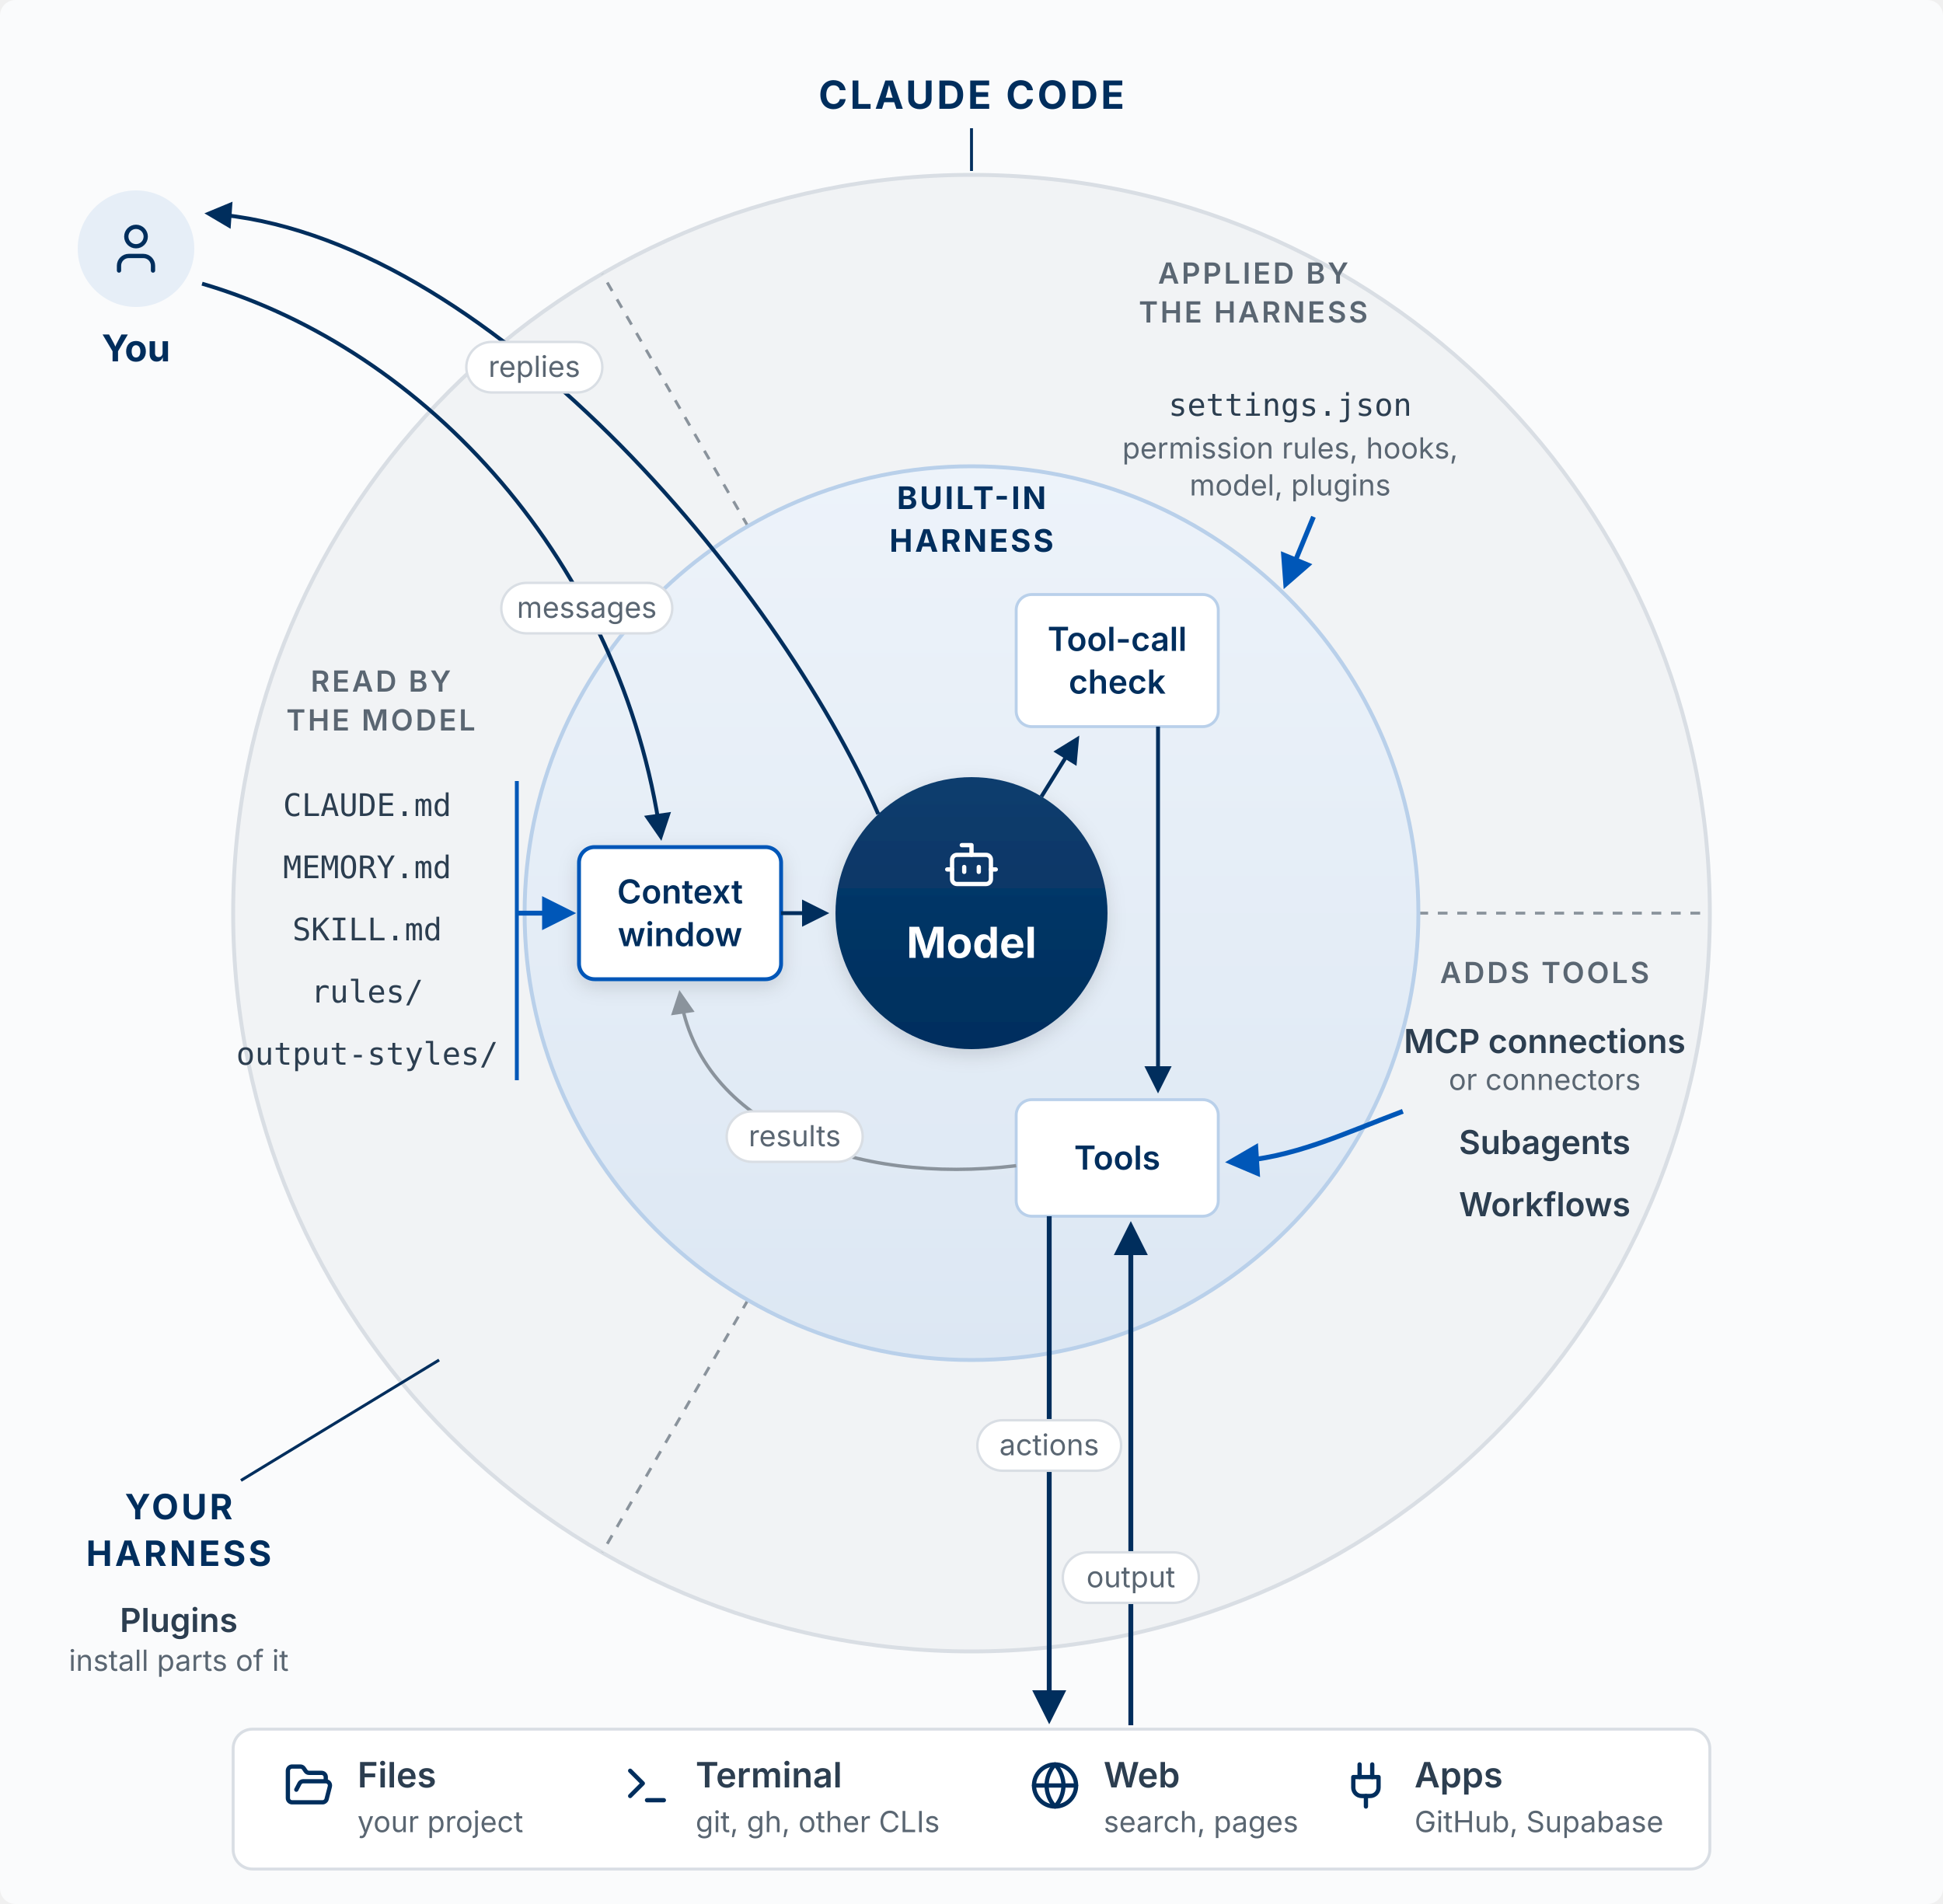
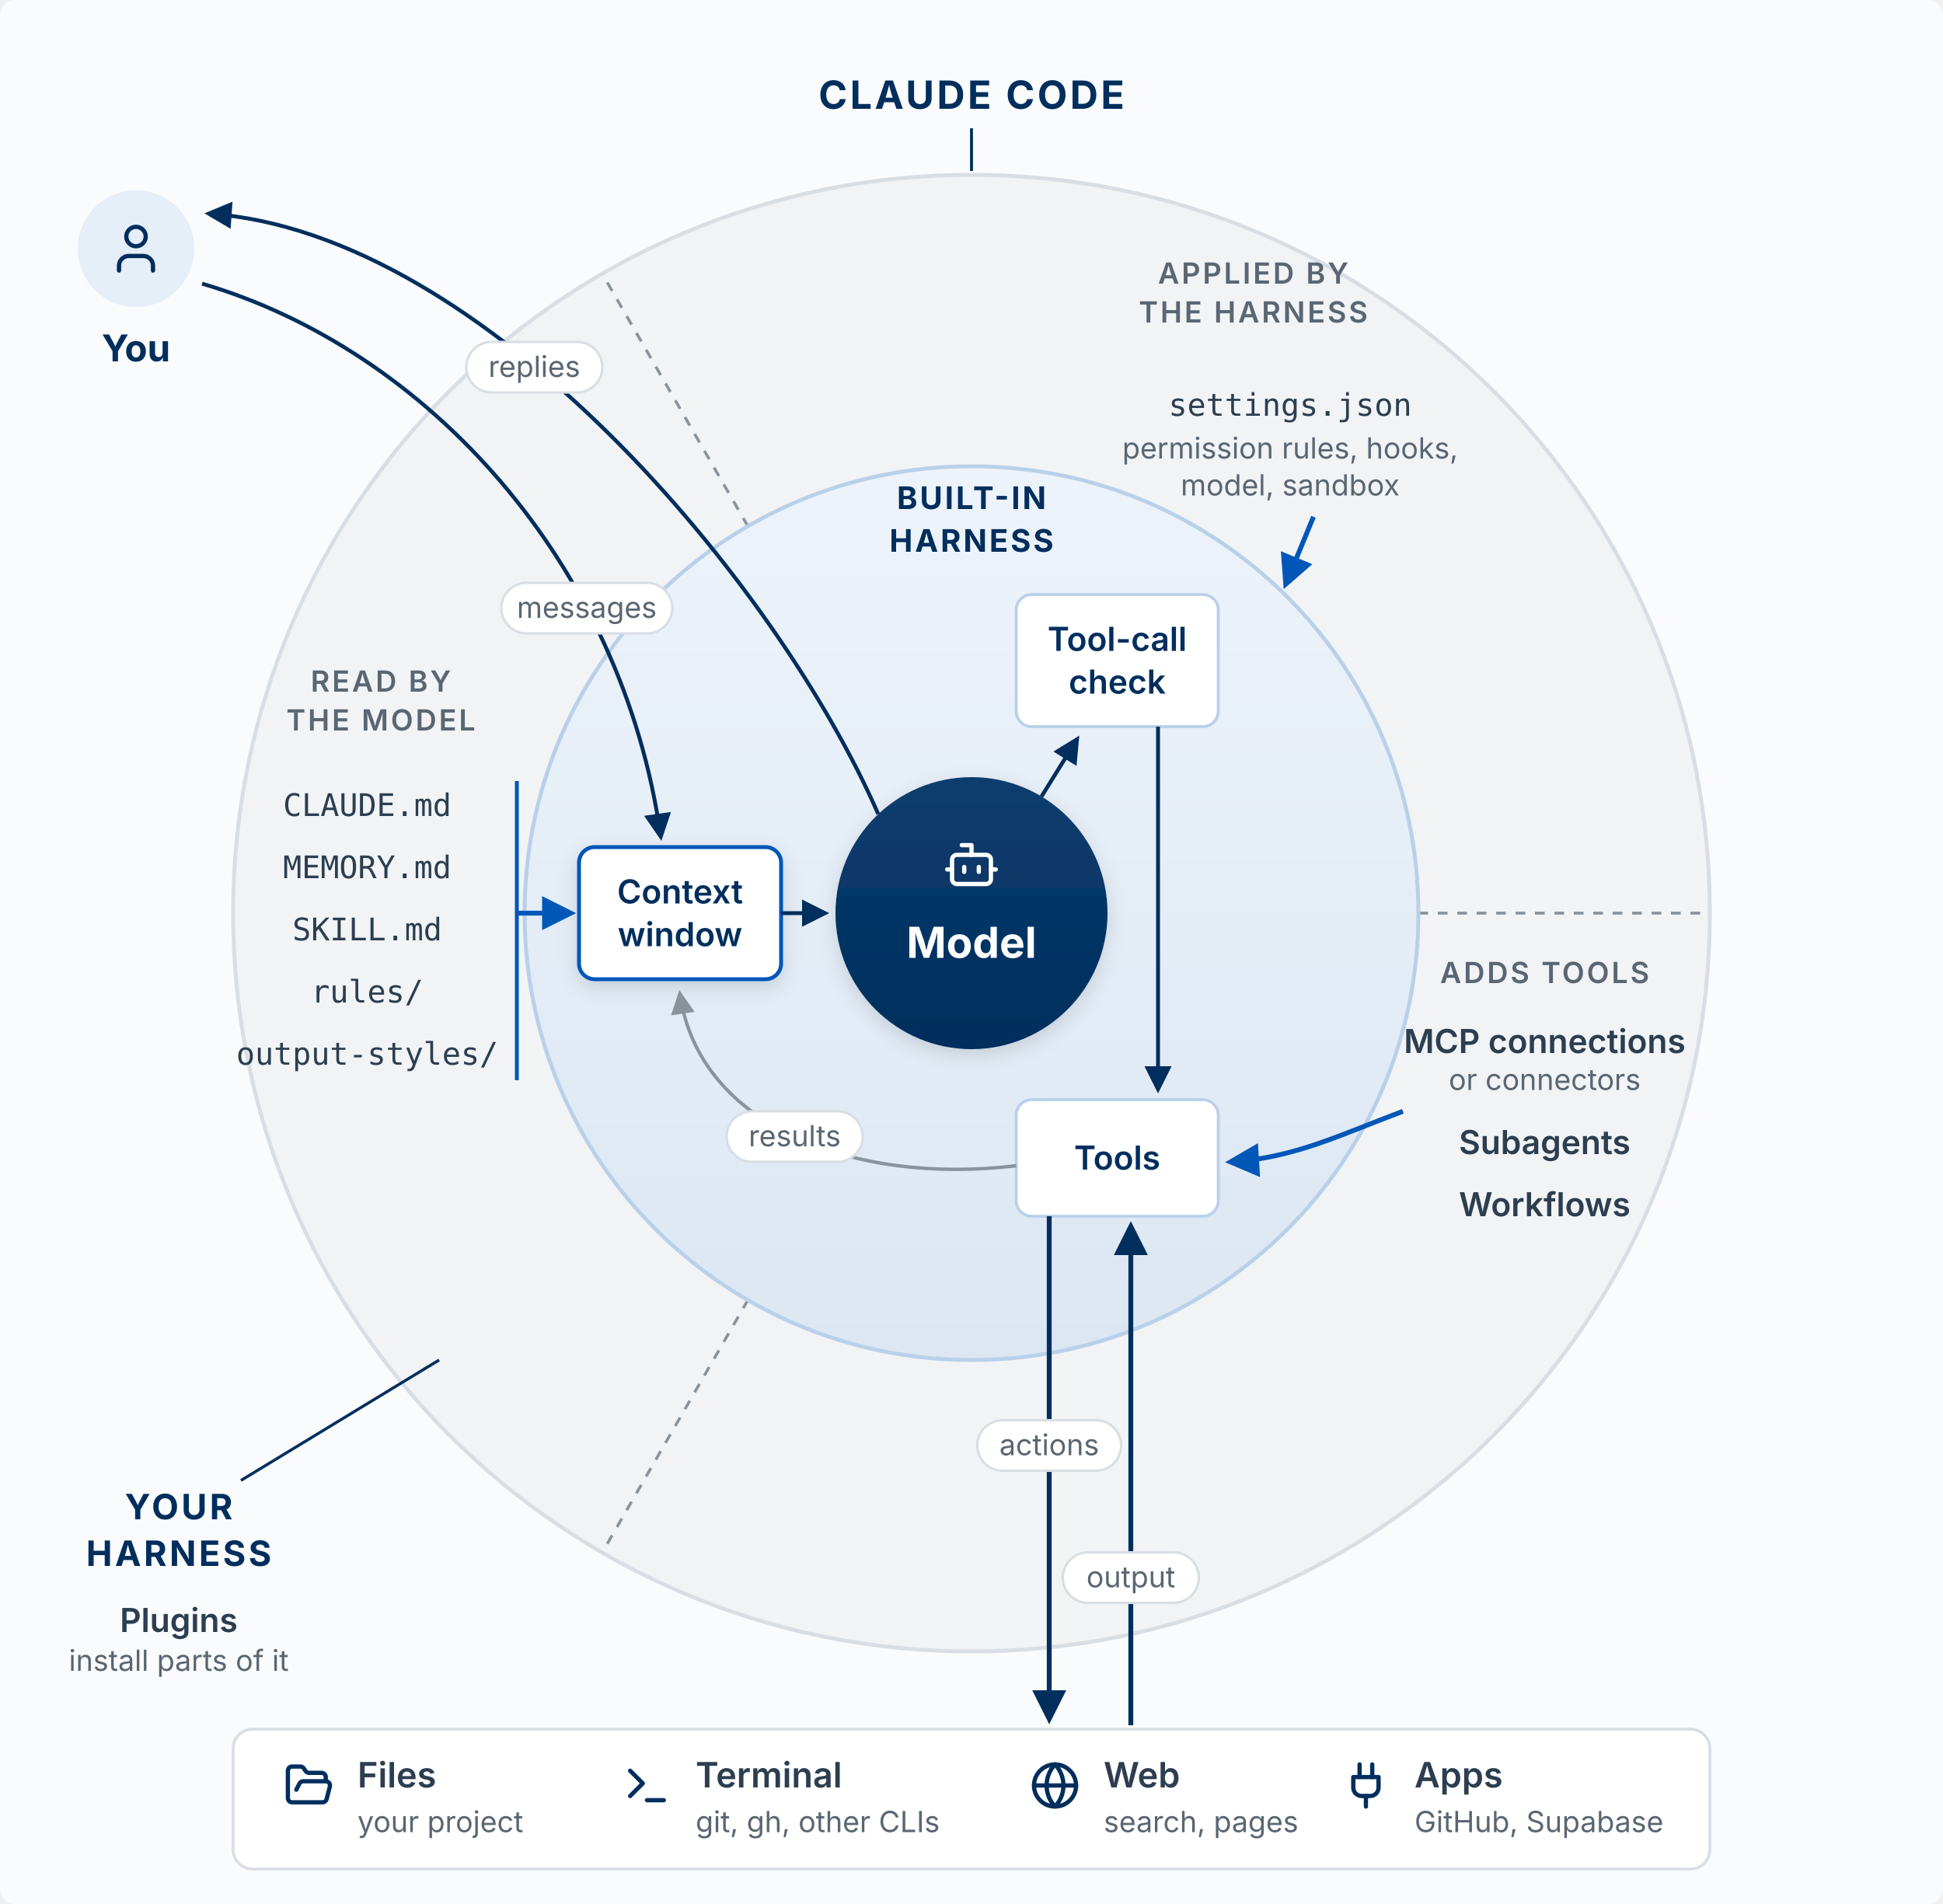
<svg xmlns="http://www.w3.org/2000/svg" viewBox="0 0 1000 980" role="img" font-family="Inter, 'Helvetica Neue', Helvetica, Arial, sans-serif">
  <defs>
    <marker id="ar" viewBox="0 0 10 10" refX="8" refY="5" markerWidth="7" markerHeight="7" orient="auto-start-reverse">
      <path d="M0 0 L10 5 L0 10 z" fill="#0057B8" />
    </marker>
    <marker id="an" viewBox="0 0 10 10" refX="8" refY="5" markerWidth="7" markerHeight="7" orient="auto-start-reverse">
      <path d="M0 0 L10 5 L0 10 z" fill="#002E5D" />
    </marker>
    <marker id="ag" viewBox="0 0 10 10" refX="8" refY="5" markerWidth="7" markerHeight="7" orient="auto-start-reverse">
      <path d="M0 0 L10 5 L0 10 z" fill="#8A939C" />
    </marker>
    <linearGradient id="gModel" x1="0" y1="0" x2="0" y2="1">
      <stop offset="0" stop-color="#0B3D6E" />
      <stop offset="1" stop-color="#002E5D" />
    </linearGradient>
    <linearGradient id="gHarness" x1="0" y1="0" x2="0" y2="1">
      <stop offset="0" stop-color="#EDF3FA" />
      <stop offset="1" stop-color="#DCE7F3" />
    </linearGradient>
    <filter id="sh" x="-20%" y="-20%" width="140%" height="140%">
      <feDropShadow dx="0" dy="3" stdDeviation="5" flood-opacity="0.13" />
    </filter>
  </defs>
  <rect width="1000" height="980" rx="8" fill="#FAFBFC" />
  <text x="500" y="56" text-anchor="middle" font-size="20" font-weight="700" letter-spacing="1.4" fill="#002E5D">CLAUDE CODE</text>
  <line x1="500" y1="66" x2="500" y2="88" stroke="#002E5D" stroke-width="1.5" />
  <circle cx="500" cy="470" r="380" fill="#F1F3F5" stroke="#D9DEE4" stroke-width="2" />
  <line x1="385" y1="271" x2="310" y2="141" stroke="#8A939C" stroke-width="1.5" stroke-dasharray="5 5" />
  <line x1="730" y1="470" x2="880" y2="470" stroke="#8A939C" stroke-width="1.5" stroke-dasharray="5 5" />
  <line x1="385" y1="669" x2="310" y2="799" stroke="#8A939C" stroke-width="1.5" stroke-dasharray="5 5" />
  <circle cx="500" cy="470" r="230" fill="url(#gHarness)" stroke="#B9D0EA" stroke-width="2" />
  <text x="500" y="262" text-anchor="middle" font-size="16" font-weight="700" letter-spacing="1.2" fill="#002E5D">BUILT-IN</text>
  <text x="500" y="284" text-anchor="middle" font-size="16" font-weight="700" letter-spacing="1.2" fill="#002E5D">HARNESS</text>
  <circle cx="500" cy="470" r="70" fill="url(#gModel)" filter="url(#sh)" />
  <g transform="translate(485,430) scale(1.25)" fill="none" stroke="#FFFFFF" stroke-width="1.76" stroke-linecap="round" stroke-linejoin="round">
    <path d="M12 8V4H8" />
    <rect width="16" height="12" x="4" y="8" rx="2" />
    <path d="M2 14h2" />
    <path d="M20 14h2" />
    <path d="M15 13v2" />
    <path d="M9 13v2" />
  </g>
  <text x="500" y="493" text-anchor="middle" font-size="22" font-weight="700" fill="#FFFFFF">Model</text>
  <rect x="298" y="436" width="104" height="68" rx="8" fill="#FFFFFF" stroke="#0057B8" stroke-width="2" filter="url(#sh)" />
  <text x="350" y="465" text-anchor="middle" font-size="17" font-weight="600" fill="#002E5D">Context</text>
  <text x="350" y="487" text-anchor="middle" font-size="17" font-weight="600" fill="#002E5D">window</text>
  <path d="M402 470 H424" stroke="#002E5D" stroke-width="2" fill="none" marker-end="url(#an)" />
  <rect x="523" y="306" width="104" height="68" rx="8" fill="#FFFFFF" stroke="#B9D0EA" stroke-width="1.5" />
  <text x="575" y="335" text-anchor="middle" font-size="17" font-weight="600" fill="#002E5D">Tool-call</text>
  <text x="575" y="357" text-anchor="middle" font-size="17" font-weight="600" fill="#002E5D">check</text>
  <path d="M536 410 L554 381" stroke="#002E5D" stroke-width="2" fill="none" marker-end="url(#an)" />
  <rect x="523" y="566" width="104" height="60" rx="8" fill="#FFFFFF" stroke="#B9D0EA" stroke-width="1.5" />
  <text x="575" y="602" text-anchor="middle" font-size="17" font-weight="600" fill="#002E5D">Tools</text>
  <path d="M596 374 V560" stroke="#002E5D" stroke-width="2" fill="none" marker-end="url(#an)" />
  <path d="M523 600 C440 610 360 580 350 512" stroke="#8A939C" stroke-width="1.75" fill="none" marker-end="url(#ag)" />
  <rect x="374" y="572" width="70" height="26" rx="13" fill="#FFFFFF" stroke="#D9DEE4" stroke-width="1.25" />
  <text x="409" y="590" text-anchor="middle" font-size="15" fill="#5A6672">results</text>
  <text x="196" y="356" text-anchor="middle" font-size="15" font-weight="600" letter-spacing="1.2" fill="#5A6672">READ BY</text>
  <text x="196" y="376" text-anchor="middle" font-size="15" font-weight="600" letter-spacing="1.2" fill="#5A6672">THE MODEL</text>
  <text x="189" y="420" text-anchor="middle" font-size="16" font-family="Menlo, Consolas, monospace" fill="#2C3E50">CLAUDE.md</text>
  <text x="189" y="516" text-anchor="middle" font-size="16" font-family="Menlo, Consolas, monospace" fill="#2C3E50">rules/</text>
  <text x="189" y="548" text-anchor="middle" font-size="16" font-family="Menlo, Consolas, monospace" fill="#2C3E50">output-styles/</text>
  <text x="189" y="452" text-anchor="middle" font-size="16" font-family="Menlo, Consolas, monospace" fill="#2C3E50">MEMORY.md</text>
  <text x="189" y="484" text-anchor="middle" font-size="16" font-family="Menlo, Consolas, monospace" fill="#2C3E50">SKILL.md</text>
  <path d="M266 402 V556" stroke="#0057B8" stroke-width="2" fill="none" />
  <path d="M266 470 H293" stroke="#0057B8" stroke-width="2.5" fill="none" marker-end="url(#ar)" />
  <text x="645" y="146" text-anchor="middle" font-size="15" font-weight="600" letter-spacing="1.2" fill="#5A6672">APPLIED BY</text>
  <text x="645" y="166" text-anchor="middle" font-size="15" font-weight="600" letter-spacing="1.2" fill="#5A6672">THE HARNESS</text>
  <text x="664" y="214" text-anchor="middle" font-size="16" font-family="Menlo, Consolas, monospace" fill="#2C3E50">settings.json</text>
  <text x="664" y="236" text-anchor="middle" font-size="15" fill="#5A6672">permission rules, hooks,</text>
-   <text x="664" y="255" text-anchor="middle" font-size="15" fill="#5A6672">model, plugins</text>
+   <text x="664" y="255" text-anchor="middle" font-size="15" fill="#5A6672">model, sandbox</text>
  <path d="M676 266 L662 300" stroke="#0057B8" stroke-width="2.5" fill="none" marker-end="url(#ar)" />
  <text x="795" y="506" text-anchor="middle" font-size="15" font-weight="600" letter-spacing="1.2" fill="#5A6672">ADDS TOOLS</text>
  <text x="795" y="542" text-anchor="middle" font-size="17" font-weight="600" fill="#2C3E50">MCP connections</text>
  <text x="795" y="561" text-anchor="middle" font-size="15" fill="#5A6672">or connectors</text>
  <text x="795" y="594" text-anchor="middle" font-size="17" font-weight="600" fill="#2C3E50">Subagents</text>
  <text x="795" y="626" text-anchor="middle" font-size="17" font-weight="600" fill="#2C3E50">Workflows</text>
  <path d="M722 572 C690 584 666 596 634 598" stroke="#0057B8" stroke-width="2.5" fill="none" marker-end="url(#ar)" />
  <text x="92" y="782" text-anchor="middle" font-size="18" font-weight="700" letter-spacing="1.4" fill="#002E5D">YOUR</text>
  <text x="92" y="806" text-anchor="middle" font-size="18" font-weight="700" letter-spacing="1.4" fill="#002E5D">HARNESS</text>
  <text x="92" y="840" text-anchor="middle" font-size="17" font-weight="600" fill="#2C3E50">Plugins</text>
  <text x="92" y="860" text-anchor="middle" font-size="15" fill="#5A6672">install parts of it</text>
  <line x1="124" y1="762" x2="226" y2="700" stroke="#002E5D" stroke-width="1.5" />
  <circle cx="70" cy="128" r="30" fill="#E6EEF7" />
  <g transform="translate(55,113) scale(1.25)" fill="none" stroke="#002E5D" stroke-width="1.76" stroke-linecap="round" stroke-linejoin="round">
    <path d="M19 21v-2a4 4 0 0 0-4-4H9a4 4 0 0 0-4 4v2" />
    <circle cx="12" cy="7" r="4" />
  </g>
  <text x="70" y="186" text-anchor="middle" font-size="19" font-weight="700" fill="#002E5D">You</text>
  <path d="M104 146 C220 180 320 290 340 430" stroke="#002E5D" stroke-width="2" fill="none" marker-end="url(#an)" />
  <path d="M452 419 C400 300 250 120 108 110" stroke="#002E5D" stroke-width="2" fill="none" marker-end="url(#an)" />
  <rect x="258" y="300" width="88" height="26" rx="13" fill="#FFFFFF" stroke="#D9DEE4" stroke-width="1.25" />
  <text x="302" y="318" text-anchor="middle" font-size="15" fill="#5A6672">messages</text>
  <rect x="240" y="176" width="70" height="26" rx="13" fill="#FFFFFF" stroke="#D9DEE4" stroke-width="1.25" />
  <text x="275" y="194" text-anchor="middle" font-size="15" fill="#5A6672">replies</text>
  <path d="M540 626 V884" stroke="#002E5D" stroke-width="2.5" fill="none" marker-end="url(#an)" />
  <path d="M582 888 V632" stroke="#002E5D" stroke-width="2.5" fill="none" marker-end="url(#an)" />
  <rect x="503" y="731" width="74" height="26" rx="13" fill="#FFFFFF" stroke="#D9DEE4" stroke-width="1.25" />
  <text x="540" y="749" text-anchor="middle" font-size="15" fill="#5A6672">actions</text>
  <rect x="547" y="799" width="70" height="26" rx="13" fill="#FFFFFF" stroke="#D9DEE4" stroke-width="1.25" />
  <text x="582" y="817" text-anchor="middle" font-size="15" fill="#5A6672">output</text>
  <rect x="120" y="890" width="760" height="72" rx="10" fill="#FFFFFF" stroke="#D9DEE4" stroke-width="1.5" />
  <g transform="translate(146,906) scale(1.083)" fill="none" stroke="#002E5D" stroke-width="2.03" stroke-linecap="round" stroke-linejoin="round">
    <path d="m6 14 1.5-2.9A2 2 0 0 1 9.24 10H20a2 2 0 0 1 1.94 2.5l-1.54 6a2 2 0 0 1-1.95 1.5H4a2 2 0 0 1-2-2V5a2 2 0 0 1 2-2h3.9a2 2 0 0 1 1.69.9l.81 1.2a2 2 0 0 0 1.67.9H18a2 2 0 0 1 2 2v2" />
  </g>
  <text x="184" y="920" font-size="18" font-weight="600" fill="#2C3E50">Files</text>
  <text x="184" y="943" font-size="15" fill="#5A6672">your project</text>
  <g transform="translate(320,906) scale(1.083)" fill="none" stroke="#002E5D" stroke-width="2.03" stroke-linecap="round" stroke-linejoin="round">
    <polyline points="4 17 10 11 4 5" />
    <line x1="12" x2="20" y1="19" y2="19" />
  </g>
  <text x="358" y="920" font-size="18" font-weight="600" fill="#2C3E50">Terminal</text>
  <text x="358" y="943" font-size="15" fill="#5A6672">git, gh, other CLIs</text>
  <g transform="translate(530,906) scale(1.083)" fill="none" stroke="#002E5D" stroke-width="2.03" stroke-linecap="round" stroke-linejoin="round">
    <circle cx="12" cy="12" r="10" />
    <path d="M12 2a14.5 14.5 0 0 0 0 20 14.5 14.5 0 0 0 0-20" />
    <path d="M2 12h20" />
  </g>
  <text x="568" y="920" font-size="18" font-weight="600" fill="#2C3E50">Web</text>
  <text x="568" y="943" font-size="15" fill="#5A6672">search, pages</text>
  <g transform="translate(690,906) scale(1.083)" fill="none" stroke="#002E5D" stroke-width="2.03" stroke-linecap="round" stroke-linejoin="round">
    <path d="M12 22v-5" />
    <path d="M9 8V2" />
    <path d="M15 8V2" />
    <path d="M18 8v5a4 4 0 0 1-4 4h-4a4 4 0 0 1-4-4V8Z" />
  </g>
  <text x="728" y="920" font-size="18" font-weight="600" fill="#2C3E50">Apps</text>
  <text x="728" y="943" font-size="15" fill="#5A6672">GitHub, Supabase</text>
</svg>
